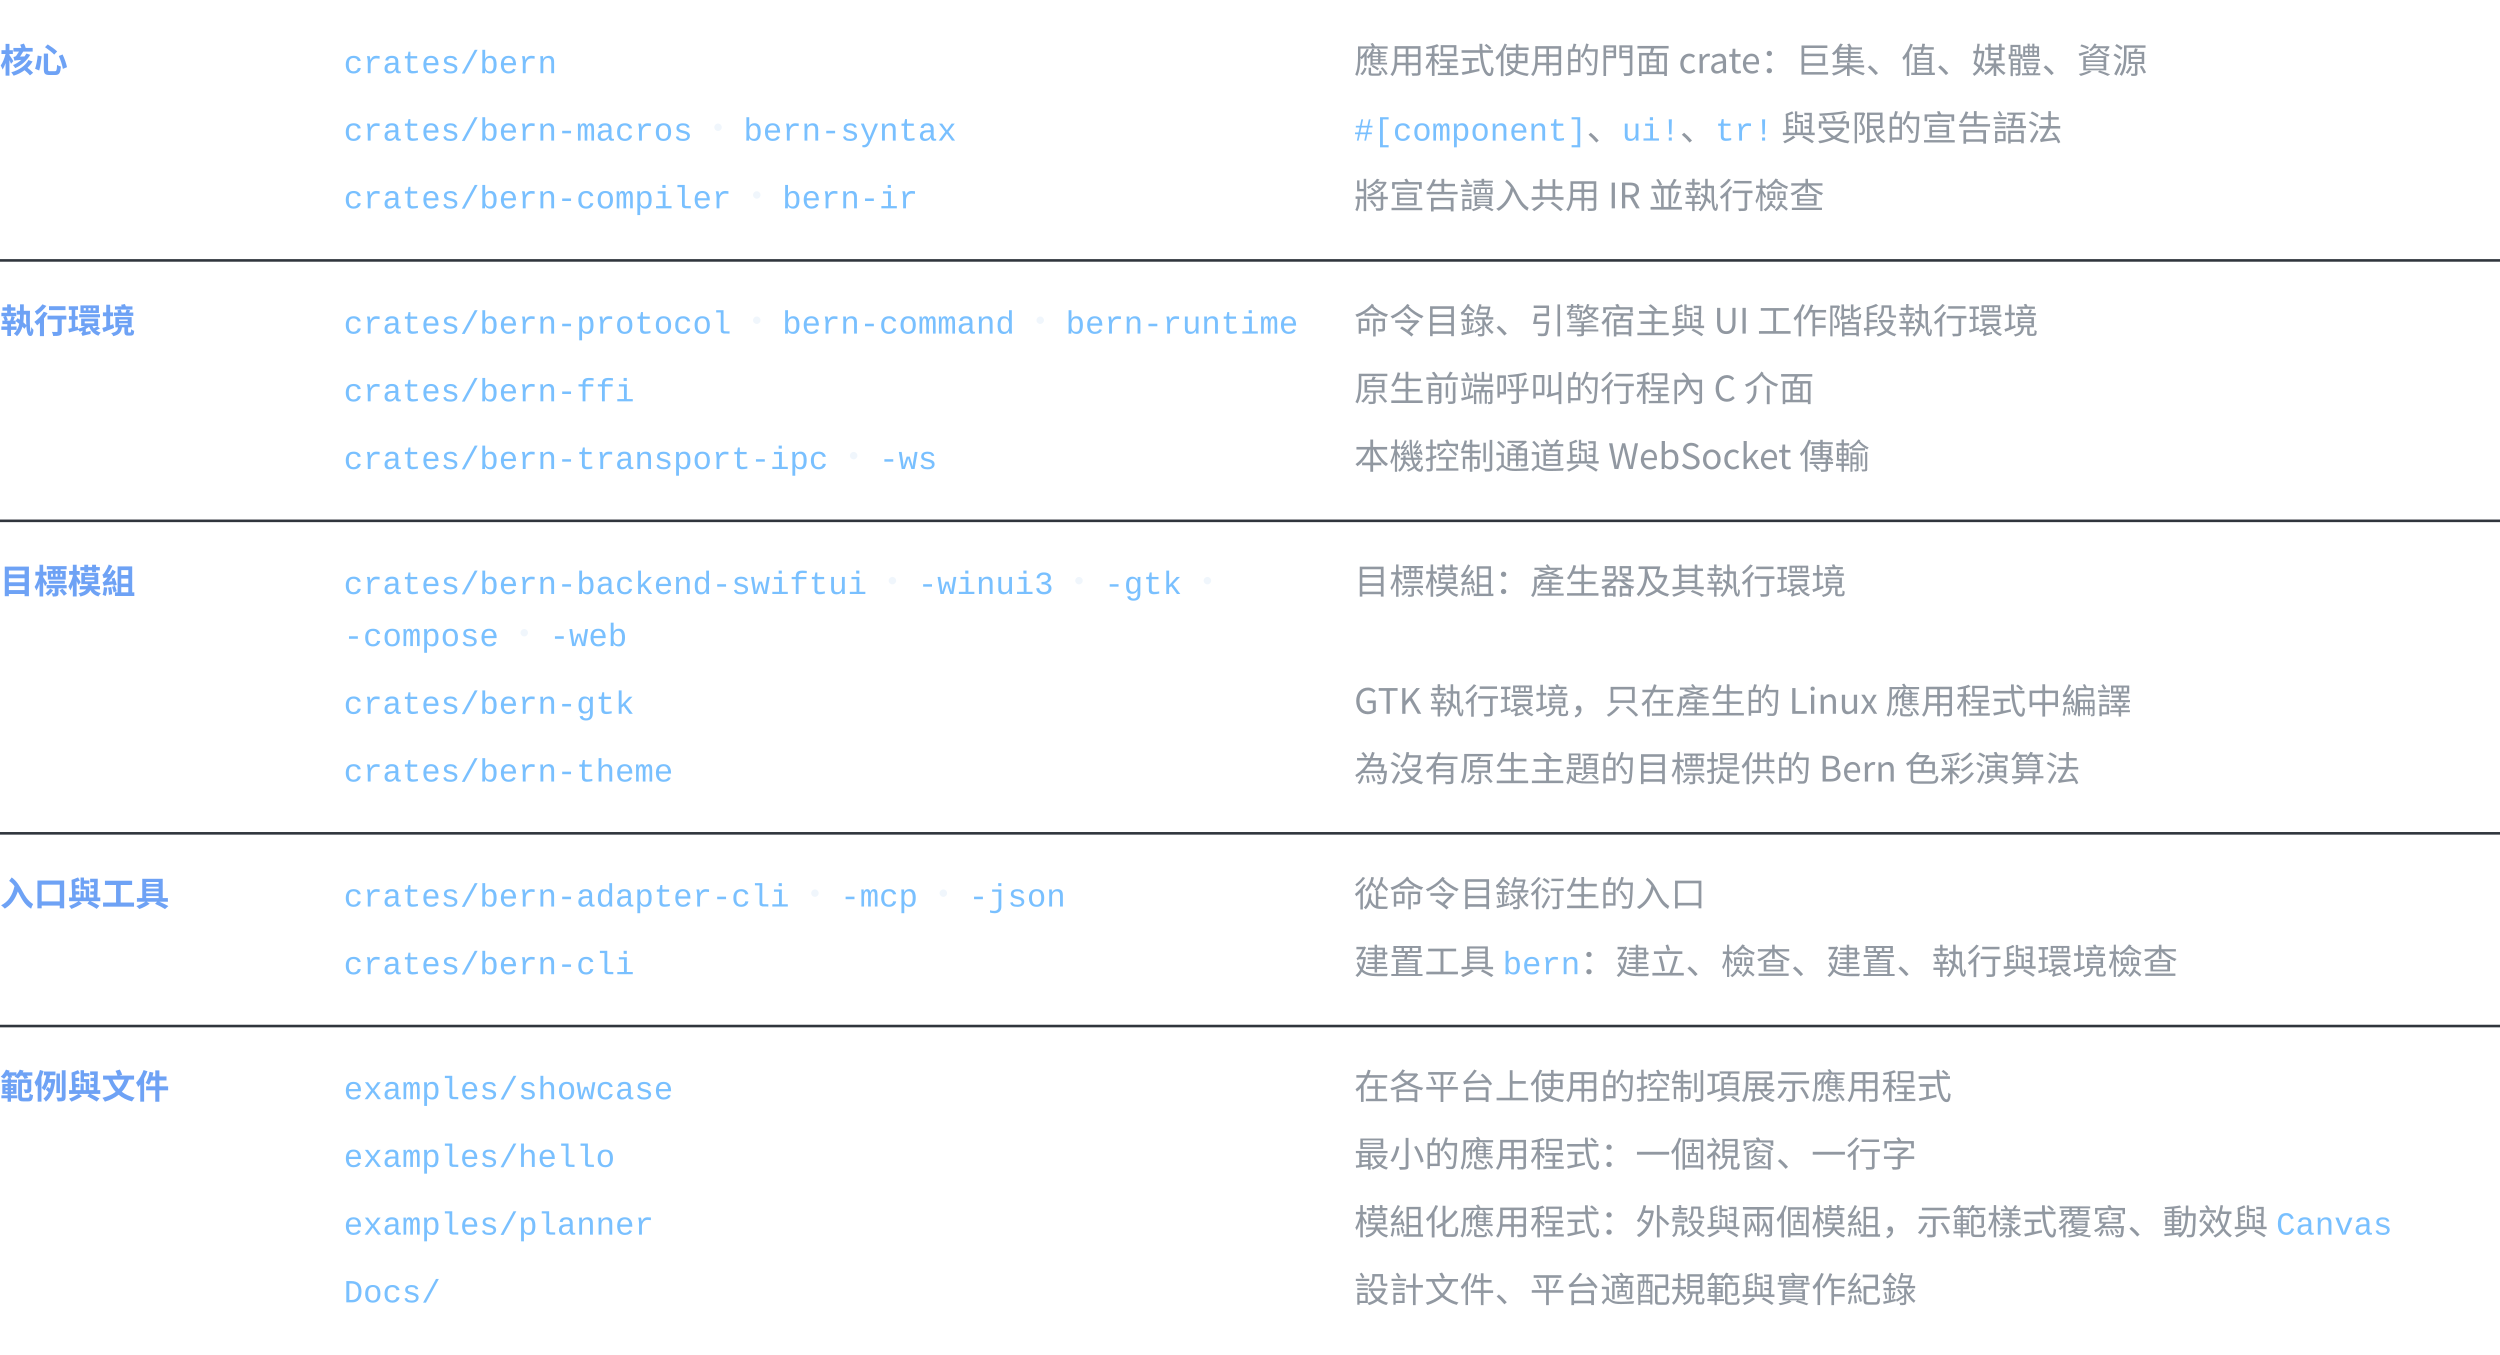
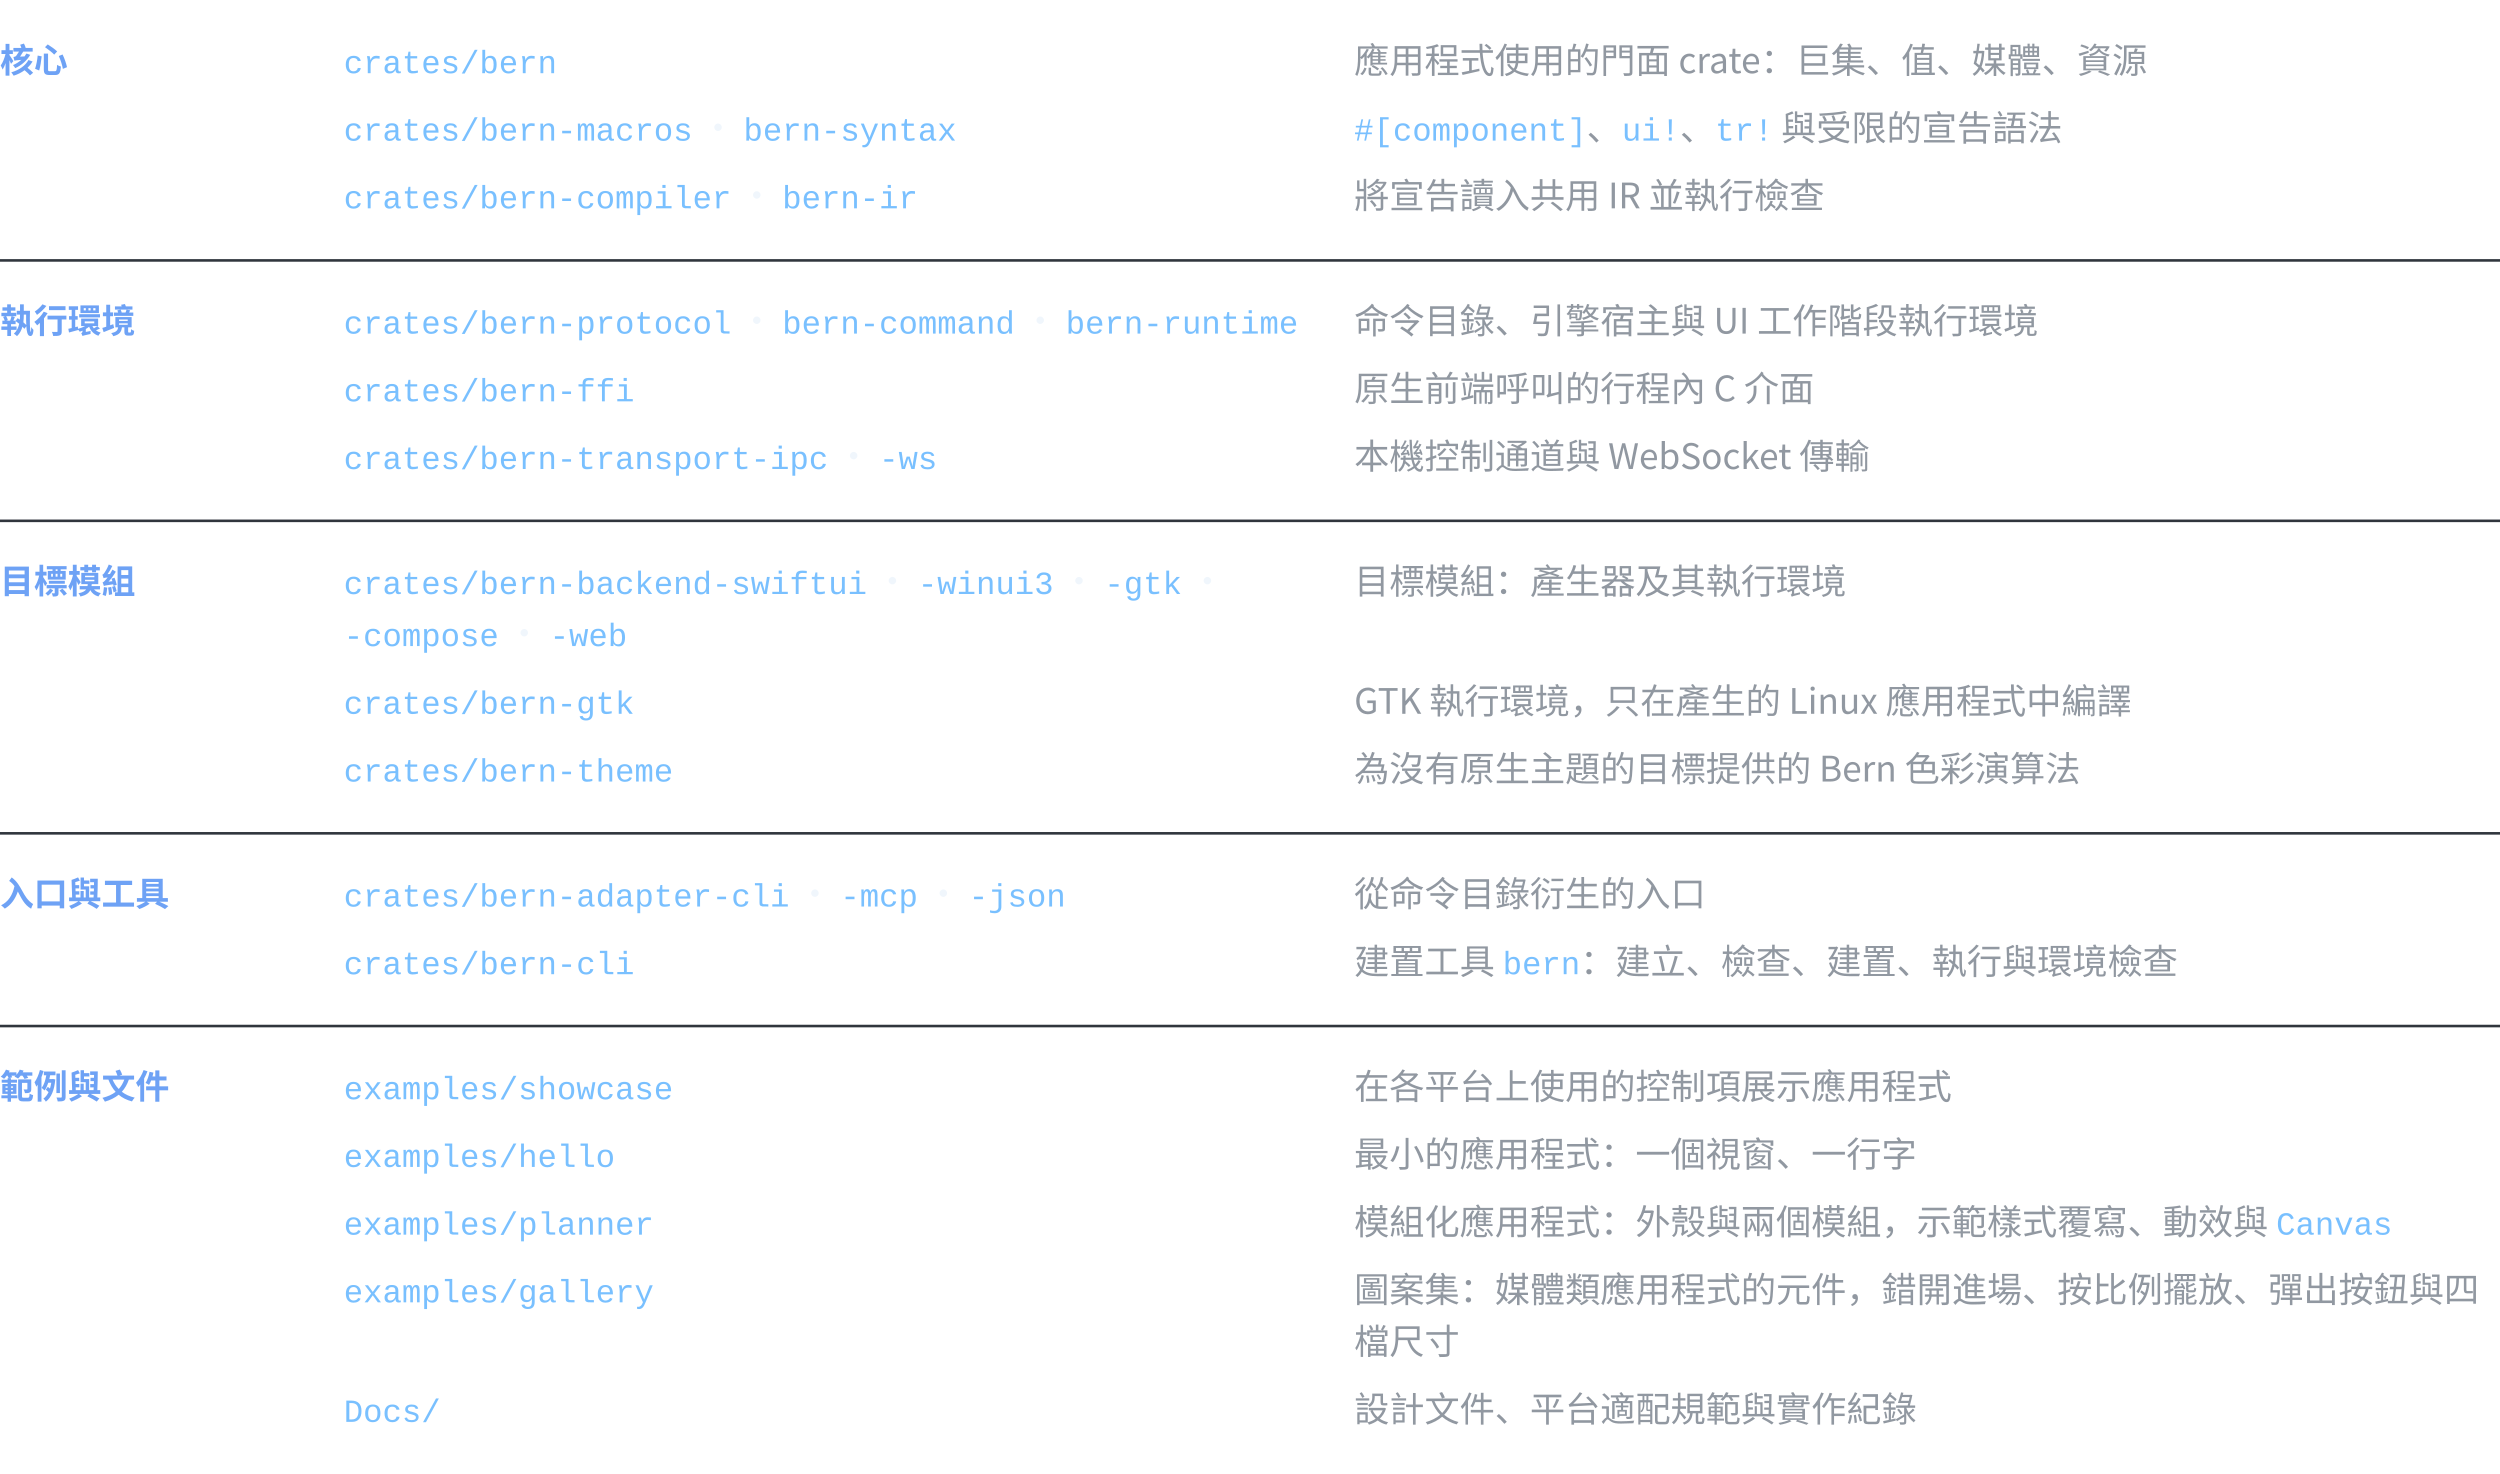
- <svg xmlns="http://www.w3.org/2000/svg" viewBox="0 0 960 520" width="960" height="520" font-family="-apple-system, BlinkMacSystemFont, 'Segoe UI', 'PingFang SC', 'Hiragino Sans GB', 'Microsoft YaHei', 'Noto Sans CJK SC', 'Helvetica Neue', Arial, sans-serif">
+ <svg xmlns="http://www.w3.org/2000/svg" viewBox="0 0 960 566" width="960" height="566" font-family="-apple-system, BlinkMacSystemFont, 'Segoe UI', 'PingFang SC', 'Hiragino Sans GB', 'Microsoft YaHei', 'Noto Sans CJK SC', 'Helvetica Neue', Arial, sans-serif">
  <defs>
    <symbol id="bern-logo" viewBox="0 0 1024 1024">
      <defs>
        <clipPath id="bern-symbol-disc">
          <circle cx="512" cy="512" r="512" />
        </clipPath>
      </defs>
      <g clip-path="url(#bern-symbol-disc)">
        <rect width="1024" height="1024" fill="#4A8BEF" />
        <path fill="#24324D" d="M 290.4 372.1 C 270.7 579.3 309.8 827.6 392.0 1060.0 L 1100 1100 L 1060.0 880.0 C 1013.0 692.2 904.4 451.5 684.3 270.5 A 14 14 0 0 0 662.4 286.5 C 693.7 364.2 711.6 444.8 715.3 529.4 A 36 36 0 0 1 691.6 564.9 C 620.6 590.7 549.5 616.5 478.5 642.4 A 36 36 0 0 1 436.0 628.1 C 383.8 547.6 344.6 461.1 317.8 369.5 A 14 14 0 0 0 290.4 372.1 Z" />
        <ellipse rx="22" ry="36" fill="#E8F4FF" transform="translate(520 760) rotate(-20)" />
        <ellipse rx="22" ry="36" fill="#E8F4FF" transform="translate(748 668) rotate(-20)" />
      </g>
    </symbol>
  </defs>
  <text x="0.0" y="27.9" font-size="13" fill="#6EA2F5" font-weight="700">核心</text>
  <text x="132.0" y="28.1" font-size="13.5" fill="#F0F6FC">
    <tspan font-family="ui-monospace, SFMono-Regular, Menlo, Consolas, 'Liberation Mono', monospace" font-size="12.4" fill="#79C0FF">crates/bern</tspan>
  </text>
  <text x="520.0" y="28.1" font-size="13.5" fill="#9198A1">應用程式使用的門面 crate：巨集、值、媒體、資源</text>
  <text x="132.0" y="54.0" font-size="13.5" fill="#F0F6FC">
    <tspan font-family="ui-monospace, SFMono-Regular, Menlo, Consolas, 'Liberation Mono', monospace" font-size="12.4" fill="#79C0FF">crates/bern-macros</tspan> · <tspan font-family="ui-monospace, SFMono-Regular, Menlo, Consolas, 'Liberation Mono', monospace" font-size="12.4" fill="#79C0FF">bern-syntax</tspan>
  </text>
  <text x="520.0" y="54.0" font-size="13.5" fill="#9198A1">
    <tspan font-family="ui-monospace, SFMono-Regular, Menlo, Consolas, 'Liberation Mono', monospace" font-size="12.4" fill="#79C0FF">#[component]</tspan>、<tspan font-family="ui-monospace, SFMono-Regular, Menlo, Consolas, 'Liberation Mono', monospace" font-size="12.4" fill="#79C0FF">ui!</tspan>、<tspan font-family="ui-monospace, SFMono-Regular, Menlo, Consolas, 'Liberation Mono', monospace" font-size="12.4" fill="#79C0FF">tr!</tspan> 與受限的宣告語法</text>
  <text x="132.0" y="80.0" font-size="13.5" fill="#F0F6FC">
    <tspan font-family="ui-monospace, SFMono-Regular, Menlo, Consolas, 'Liberation Mono', monospace" font-size="12.4" fill="#79C0FF">crates/bern-compiler</tspan> · <tspan font-family="ui-monospace, SFMono-Regular, Menlo, Consolas, 'Liberation Mono', monospace" font-size="12.4" fill="#79C0FF">bern-ir</tspan>
  </text>
  <text x="520.0" y="80.0" font-size="13.5" fill="#9198A1">將宣告讀入共用 IR 並執行檢查</text>
  <line x1="0" y1="100.0" x2="960" y2="100.0" stroke="#30363D" />
  <text x="0.0" y="127.9" font-size="13" fill="#6EA2F5" font-weight="700">執行環境</text>
  <text x="132.0" y="128.1" font-size="13.5" fill="#F0F6FC">
    <tspan font-family="ui-monospace, SFMono-Regular, Menlo, Consolas, 'Liberation Mono', monospace" font-size="12.4" fill="#79C0FF">crates/bern-protocol</tspan> · <tspan font-family="ui-monospace, SFMono-Regular, Menlo, Consolas, 'Liberation Mono', monospace" font-size="12.4" fill="#79C0FF">bern-command</tspan> · <tspan font-family="ui-monospace, SFMono-Regular, Menlo, Consolas, 'Liberation Mono', monospace" font-size="12.4" fill="#79C0FF">bern-runtime</tspan>
  </text>
  <text x="520.0" y="128.1" font-size="13.5" fill="#9198A1">命令目錄、引擎宿主與 UI 工作階段執行環境</text>
  <text x="132.0" y="154.1" font-size="13.5" fill="#F0F6FC">
    <tspan font-family="ui-monospace, SFMono-Regular, Menlo, Consolas, 'Liberation Mono', monospace" font-size="12.4" fill="#79C0FF">crates/bern-ffi</tspan>
  </text>
  <text x="520.0" y="154.1" font-size="13.5" fill="#9198A1">原生前端呼叫的行程內 C 介面</text>
  <text x="132.0" y="180.1" font-size="13.5" fill="#F0F6FC">
    <tspan font-family="ui-monospace, SFMono-Regular, Menlo, Consolas, 'Liberation Mono', monospace" font-size="12.4" fill="#79C0FF">crates/bern-transport-ipc</tspan> · <tspan font-family="ui-monospace, SFMono-Regular, Menlo, Consolas, 'Liberation Mono', monospace" font-size="12.4" fill="#79C0FF">-ws</tspan>
  </text>
  <text x="520.0" y="180.1" font-size="13.5" fill="#9198A1">本機控制通道與 WebSocket 傳輸</text>
  <line x1="0" y1="200.0" x2="960" y2="200.0" stroke="#30363D" />
  <text x="0.0" y="227.9" font-size="13" fill="#6EA2F5" font-weight="700">目標模組</text>
  <text x="132.0" y="228.1" font-size="13.5" fill="#F0F6FC">
    <tspan font-family="ui-monospace, SFMono-Regular, Menlo, Consolas, 'Liberation Mono', monospace" font-size="12.4" fill="#79C0FF">crates/bern-backend-swiftui</tspan> · <tspan font-family="ui-monospace, SFMono-Regular, Menlo, Consolas, 'Liberation Mono', monospace" font-size="12.4" fill="#79C0FF">-winui3</tspan> · <tspan font-family="ui-monospace, SFMono-Regular, Menlo, Consolas, 'Liberation Mono', monospace" font-size="12.4" fill="#79C0FF">-gtk</tspan> ·</text>
  <text x="132.0" y="248.1" font-size="13.5" fill="#F0F6FC">
    <tspan font-family="ui-monospace, SFMono-Regular, Menlo, Consolas, 'Liberation Mono', monospace" font-size="12.4" fill="#79C0FF">-compose</tspan> · <tspan font-family="ui-monospace, SFMono-Regular, Menlo, Consolas, 'Liberation Mono', monospace" font-size="12.4" fill="#79C0FF">-web</tspan>
  </text>
  <text x="520.0" y="228.1" font-size="13.5" fill="#9198A1">目標模組：產生器及其執行環境</text>
  <text x="132.0" y="274.1" font-size="13.5" fill="#F0F6FC">
    <tspan font-family="ui-monospace, SFMono-Regular, Menlo, Consolas, 'Liberation Mono', monospace" font-size="12.4" fill="#79C0FF">crates/bern-gtk</tspan>
  </text>
  <text x="520.0" y="274.1" font-size="13.5" fill="#9198A1">GTK 執行環境，只在產生的 Linux 應用程式中編譯</text>
  <text x="132.0" y="300.1" font-size="13.5" fill="#F0F6FC">
    <tspan font-family="ui-monospace, SFMono-Regular, Menlo, Consolas, 'Liberation Mono', monospace" font-size="12.4" fill="#79C0FF">crates/bern-theme</tspan>
  </text>
  <text x="520.0" y="300.1" font-size="13.5" fill="#9198A1">為沒有原生主題的目標提供的 Bern 色彩演算法</text>
  <line x1="0" y1="320.0" x2="960" y2="320.0" stroke="#30363D" />
  <text x="0.0" y="347.9" font-size="13" fill="#6EA2F5" font-weight="700">入口與工具</text>
  <text x="132.0" y="348.1" font-size="13.5" fill="#F0F6FC">
    <tspan font-family="ui-monospace, SFMono-Regular, Menlo, Consolas, 'Liberation Mono', monospace" font-size="12.4" fill="#79C0FF">crates/bern-adapter-cli</tspan> · <tspan font-family="ui-monospace, SFMono-Regular, Menlo, Consolas, 'Liberation Mono', monospace" font-size="12.4" fill="#79C0FF">-mcp</tspan> · <tspan font-family="ui-monospace, SFMono-Regular, Menlo, Consolas, 'Liberation Mono', monospace" font-size="12.4" fill="#79C0FF">-json</tspan>
  </text>
  <text x="520.0" y="348.1" font-size="13.5" fill="#9198A1">從命令目錄衍生的入口</text>
  <text x="132.0" y="374.1" font-size="13.5" fill="#F0F6FC">
    <tspan font-family="ui-monospace, SFMono-Regular, Menlo, Consolas, 'Liberation Mono', monospace" font-size="12.4" fill="#79C0FF">crates/bern-cli</tspan>
  </text>
  <text x="520.0" y="374.1" font-size="13.5" fill="#9198A1">建置工具 <tspan font-family="ui-monospace, SFMono-Regular, Menlo, Consolas, 'Liberation Mono', monospace" font-size="12.4" fill="#79C0FF">bern</tspan>：建立、檢查、建置、執行與環境檢查</text>
  <line x1="0" y1="394.0" x2="960" y2="394.0" stroke="#30363D" />
  <text x="0.0" y="421.9" font-size="13" fill="#6EA2F5" font-weight="700">範例與文件</text>
  <text x="132.0" y="422.1" font-size="13.5" fill="#F0F6FC">
    <tspan font-family="ui-monospace, SFMono-Regular, Menlo, Consolas, 'Liberation Mono', monospace" font-size="12.4" fill="#79C0FF">examples/showcase</tspan>
  </text>
  <text x="520.0" y="422.1" font-size="13.5" fill="#9198A1">在各平台上使用的控制項展示應用程式</text>
  <text x="132.0" y="448.1" font-size="13.5" fill="#F0F6FC">
    <tspan font-family="ui-monospace, SFMono-Regular, Menlo, Consolas, 'Liberation Mono', monospace" font-size="12.4" fill="#79C0FF">examples/hello</tspan>
  </text>
  <text x="520.0" y="448.1" font-size="13.5" fill="#9198A1">最小的應用程式：一個視窗、一行字</text>
  <text x="132.0" y="474.1" font-size="13.5" fill="#F0F6FC">
    <tspan font-family="ui-monospace, SFMono-Regular, Menlo, Consolas, 'Liberation Mono', monospace" font-size="12.4" fill="#79C0FF">examples/planner</tspan>
  </text>
  <text x="520.0" y="474.1" font-size="13.5" fill="#9198A1">模組化應用程式：外殼與兩個模組，示範樣式覆寫、動效與 <tspan font-family="ui-monospace, SFMono-Regular, Menlo, Consolas, 'Liberation Mono', monospace" font-size="12.4" fill="#79C0FF">Canvas</tspan>
  </text>
  <text x="132.0" y="500.1" font-size="13.5" fill="#F0F6FC">
+     <tspan font-family="ui-monospace, SFMono-Regular, Menlo, Consolas, 'Liberation Mono', monospace" font-size="12.4" fill="#79C0FF">examples/gallery</tspan>
+   </text>
+   <text x="520.0" y="500.1" font-size="13.5" fill="#9198A1">圖案集：媒體類應用程式的元件，錯開進場、按比例擺放、彈出按鈕與四</text>
+   <text x="520.0" y="520.0" font-size="13.5" fill="#9198A1">檔尺寸</text>
+   <text x="132.0" y="546.0" font-size="13.5" fill="#F0F6FC">
    <tspan font-family="ui-monospace, SFMono-Regular, Menlo, Consolas, 'Liberation Mono', monospace" font-size="12.4" fill="#79C0FF">Docs/</tspan>
  </text>
-   <text x="520.0" y="500.1" font-size="13.5" fill="#9198A1">設計文件、平台適配規範與實作紀錄</text>
+   <text x="520.0" y="546.0" font-size="13.5" fill="#9198A1">設計文件、平台適配規範與實作紀錄</text>
</svg>
